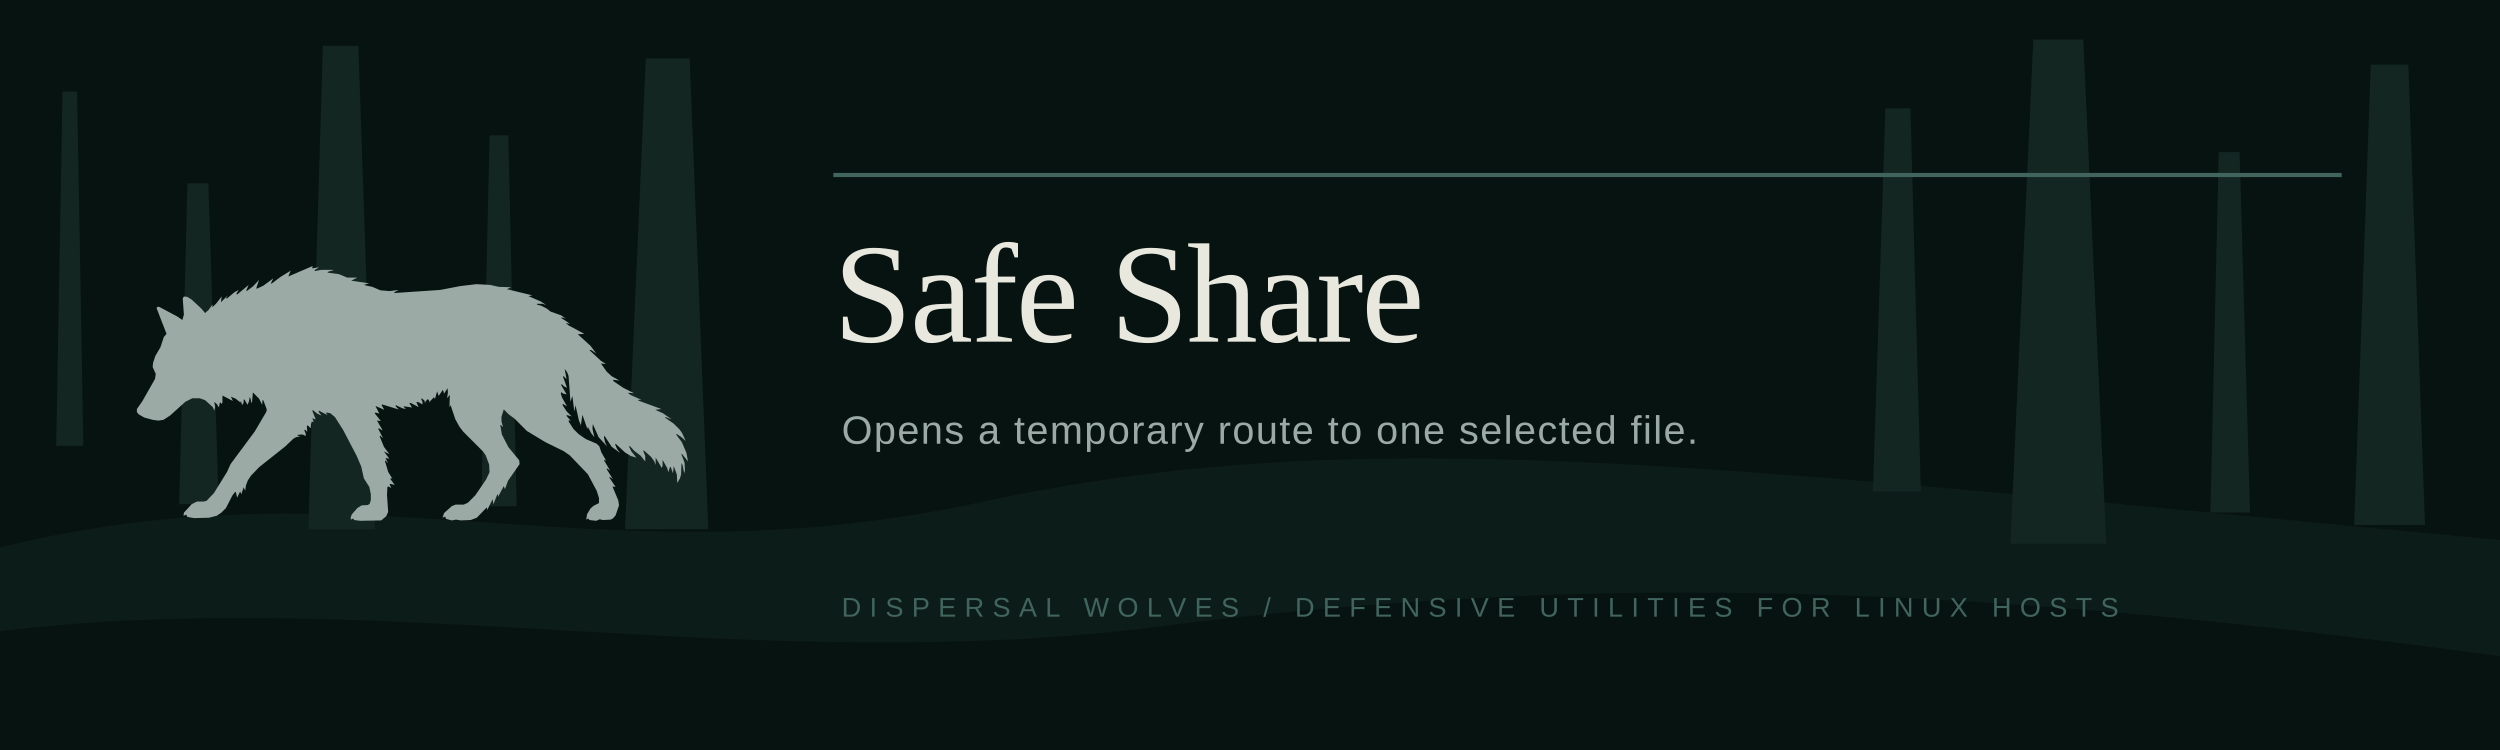
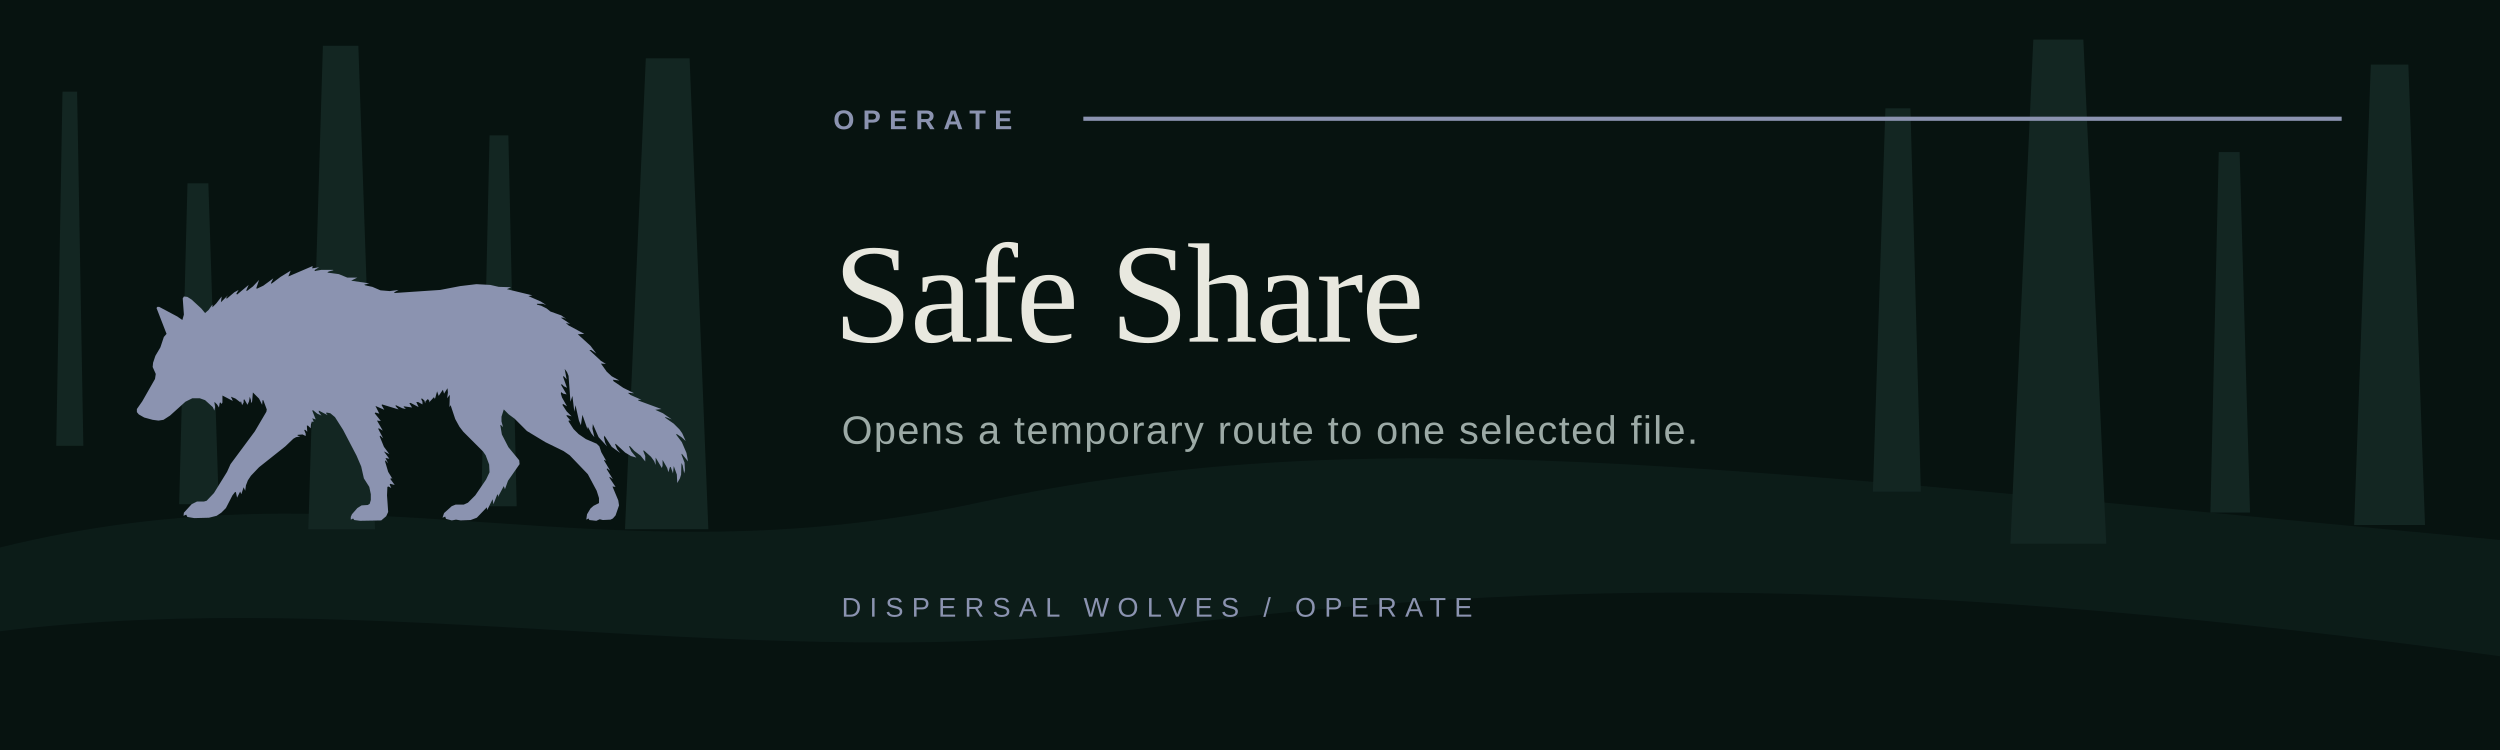
<svg xmlns="http://www.w3.org/2000/svg" viewBox="0 0 1200 360" role="img" aria-labelledby="title desc">
  <rect width="1200" height="360" fill="#071310" />
  <g aria-hidden="true" opacity=".56">
    <path d="M0 262.8C175 219.6 286 280.8 470 241.2S814 223.2 1200 259.2V360H0Z" fill="#10231F" />
    <path d="M30 44h7l3 170h-13Z" fill="#1D3530" />
    <path d="M90 88h10l5 154h-19Z" fill="#1D3530" />
    <path d="M155 22h17l8 232h-32Z" fill="#1D3530" />
    <path d="M235 65h9l4 178h-17Z" fill="#1D3530" />
    <path d="M310 28h21l9 226h-40Z" fill="#1D3530" />
    <path d="M905 52h12l5 184h-23Z" fill="#1D3530" />
    <path d="M976 19h24l11 242h-46Z" fill="#1D3530" />
    <path d="M1065 73h10l5 173h-19Z" fill="#1D3530" />
    <path d="M1138 31h18l8 221h-34Z" fill="#1D3530" />
    <path d="M0 303C180 281 363 325 554 301S923 277 1200 315V360H0Z" fill="#071310" />
  </g>
-   <g transform="translate(62 124) scale(.185)" fill="#9CAAA6">
+   <g transform="translate(62 124) scale(.185)" fill="#8B93B0">
    <path fill-rule="evenodd" d="M71 129L97 196L90 204L81 231L68 253L62 271L61 282L69 300L67 313L34 371L20 391L20 399L25 405L39 413L61 419L76 421L89 419L106 408L146 372L164 363L183 363L197 368L217 386L221 395L223 386L221 374L222 373L228 379L233 387L235 375L237 374L240 378L242 374L242 356L269 370L264 359L276 364L289 374L290 370L293 381L297 374L297 367L299 366L307 380L311 371L313 359L316 368L316 376L319 371L321 348L337 364L345 380L346 368L348 368L357 392L356 398L326 449L263 534L254 554L220 609L201 629L194 631L176 631L162 638L142 660L141 668L148 665L151 671L169 674L207 673L227 668L239 660L251 648L268 615L275 606L277 607L280 621L288 605L291 612L297 594L301 603L303 589L308 576L316 564L337 542L405 488L426 468L433 464L444 462L437 460L437 458L450 457L458 461L458 455L454 445L457 445L462 450L461 434L464 434L471 441L472 426L474 430L473 424L479 424L475 415L484 418L475 395L477 394L488 403L499 408L492 399L492 395L515 407L511 402L512 400L522 402L534 412L555 445L590 512L602 540L609 571L623 593L627 612L627 627L624 637L619 640L603 641L592 648L578 664L575 671L575 678L581 675L584 679L599 681L654 680L667 669L672 658L669 615L670 593L673 592L680 596L676 587L677 585L689 588L678 573L679 570L683 572L672 554L664 527L665 524L672 532L665 518L675 520L661 501L675 508L661 489L650 462L651 460L659 467L646 442L648 441L658 447L643 421L653 422L637 402L639 400L649 403L639 383L662 393L655 381L656 379L699 392L691 383L692 381L709 389L718 391L712 385L713 384L734 387L727 376L730 375L751 386L745 373L750 373L761 379L761 372L758 366L759 363L766 369L768 376L769 371L775 365L779 370L778 374L791 360L792 364L794 363L799 345L803 357L814 341L817 351L826 337L827 348L825 363L832 354L831 386L834 381L846 417L857 437L867 450L918 501L925 511L934 535L935 555L926 574L898 615L879 634L868 639L847 639L837 643L817 661L813 673L820 670L822 676L837 680L848 678L860 680L886 679L902 673L928 646L929 653L943 625L945 638L955 613L957 613L957 619L972 591L975 599L983 577L1013 534L1012 524L984 490L967 457L963 433L964 432L970 438L966 423L966 411L972 392L985 405L1000 416L1032 448L1080 477L1127 500L1143 511L1190 560L1213 603L1219 622L1219 635L1205 642L1197 649L1188 664L1186 678L1192 675L1194 679L1212 681L1221 677L1229 679L1249 678L1255 675L1262 667L1271 641L1269 628L1254 592L1262 593L1246 569L1247 567L1255 573L1239 547L1240 545L1248 551L1232 524L1234 523L1238 526L1225 503L1220 488L1213 481L1185 469L1166 456L1153 443L1140 423L1141 420L1146 422L1134 408L1137 407L1148 410L1135 397L1124 380L1126 378L1136 384L1123 361L1120 351L1121 347L1126 351L1135 353L1121 329L1122 326L1128 332L1136 336L1126 308L1127 305L1135 314L1130 287L1136 295L1140 305L1145 372L1150 357L1155 398L1158 381L1167 421L1172 433L1176 406L1189 443L1190 437L1199 454L1207 464L1202 442L1203 430L1218 464L1240 488L1235 478L1232 465L1233 460L1252 489L1274 505L1266 495L1261 483L1262 481L1287 504L1302 513L1316 517L1303 501L1297 488L1299 487L1311 500L1327 512L1339 527L1339 513L1334 500L1335 498L1354 515L1362 526L1366 536L1366 517L1382 544L1384 538L1384 523L1396 544L1399 555L1403 542L1405 541L1411 558L1413 539L1421 561L1422 583L1429 571L1432 561L1433 531L1436 537L1440 558L1442 550L1441 530L1433 509L1434 507L1450 527L1446 505L1434 477L1419 457L1421 456L1433 464L1444 474L1435 454L1428 444L1413 429L1390 413L1392 412L1408 418L1385 402L1365 393L1381 391L1321 369L1321 367L1329 367L1302 355L1294 349L1310 350L1282 336L1257 319L1255 315L1272 317L1252 306L1239 294L1224 273L1237 274L1224 266L1194 238L1199 238L1212 247L1197 227L1164 197L1181 196L1140 174L1133 168L1144 170L1120 154L1127 154L1134 157L1121 148L1093 138L1083 130L1069 123L1058 120L1058 118L1073 118L1082 121L1068 112L1036 98L1046 96L980 80L991 75L959 74L937 69L901 67L859 72L807 82L688 90L688 88L699 82L676 85L652 83L631 74L612 70L610 68L623 65L576 58L592 50L566 50L544 41L514 37L518 34L530 31L529 30L498 30L481 33L482 30L493 23L475 26L476 20L413 47L419 32L393 48L369 66L368 64L374 52L348 71L331 79L330 77L337 56L321 73L305 85L304 83L310 69L280 94L278 92L284 82L273 88L253 105L252 102L256 96L238 114L240 99L226 117L216 127L216 120L206 134L197 142L187 130L162 107L151 100L142 99L139 104L142 146L138 160L125 151L78 126L73 126Z" />
  </g>
-   <path d="M400 84H1124" stroke="#41645D" stroke-width="2" />
+   <text x="400" y="62" fill="#8B93B0" font-family="Arial Narrow, Helvetica Neue, Arial, sans-serif" font-size="13" font-weight="700" letter-spacing="4">OPERATE</text>
+   <path d="M520 57H1124" stroke="#8B93B0" stroke-width="2" />
  <text x="400" y="164" fill="#E8E8DF" font-family="Georgia, 'Times New Roman', serif" font-size="68" letter-spacing="-1">Safe Share</text>
  <text x="404" y="213" fill="#9CAAA6" font-family="Arial Narrow, Helvetica Neue, Arial, sans-serif" font-size="19" letter-spacing=".7">Opens a temporary route to one selected file.</text>
-   <text x="404" y="296" fill="#41645D" font-family="Arial Narrow, Helvetica Neue, Arial, sans-serif" font-size="13" letter-spacing="4">DISPERSAL WOLVES / DEFENSIVE UTILITIES FOR LINUX HOSTS</text>
+   <text x="404" y="296" fill="#8B93B0" font-family="Arial Narrow, Helvetica Neue, Arial, sans-serif" font-size="13" letter-spacing="4">DISPERSAL WOLVES / OPERATE</text>
</svg>
